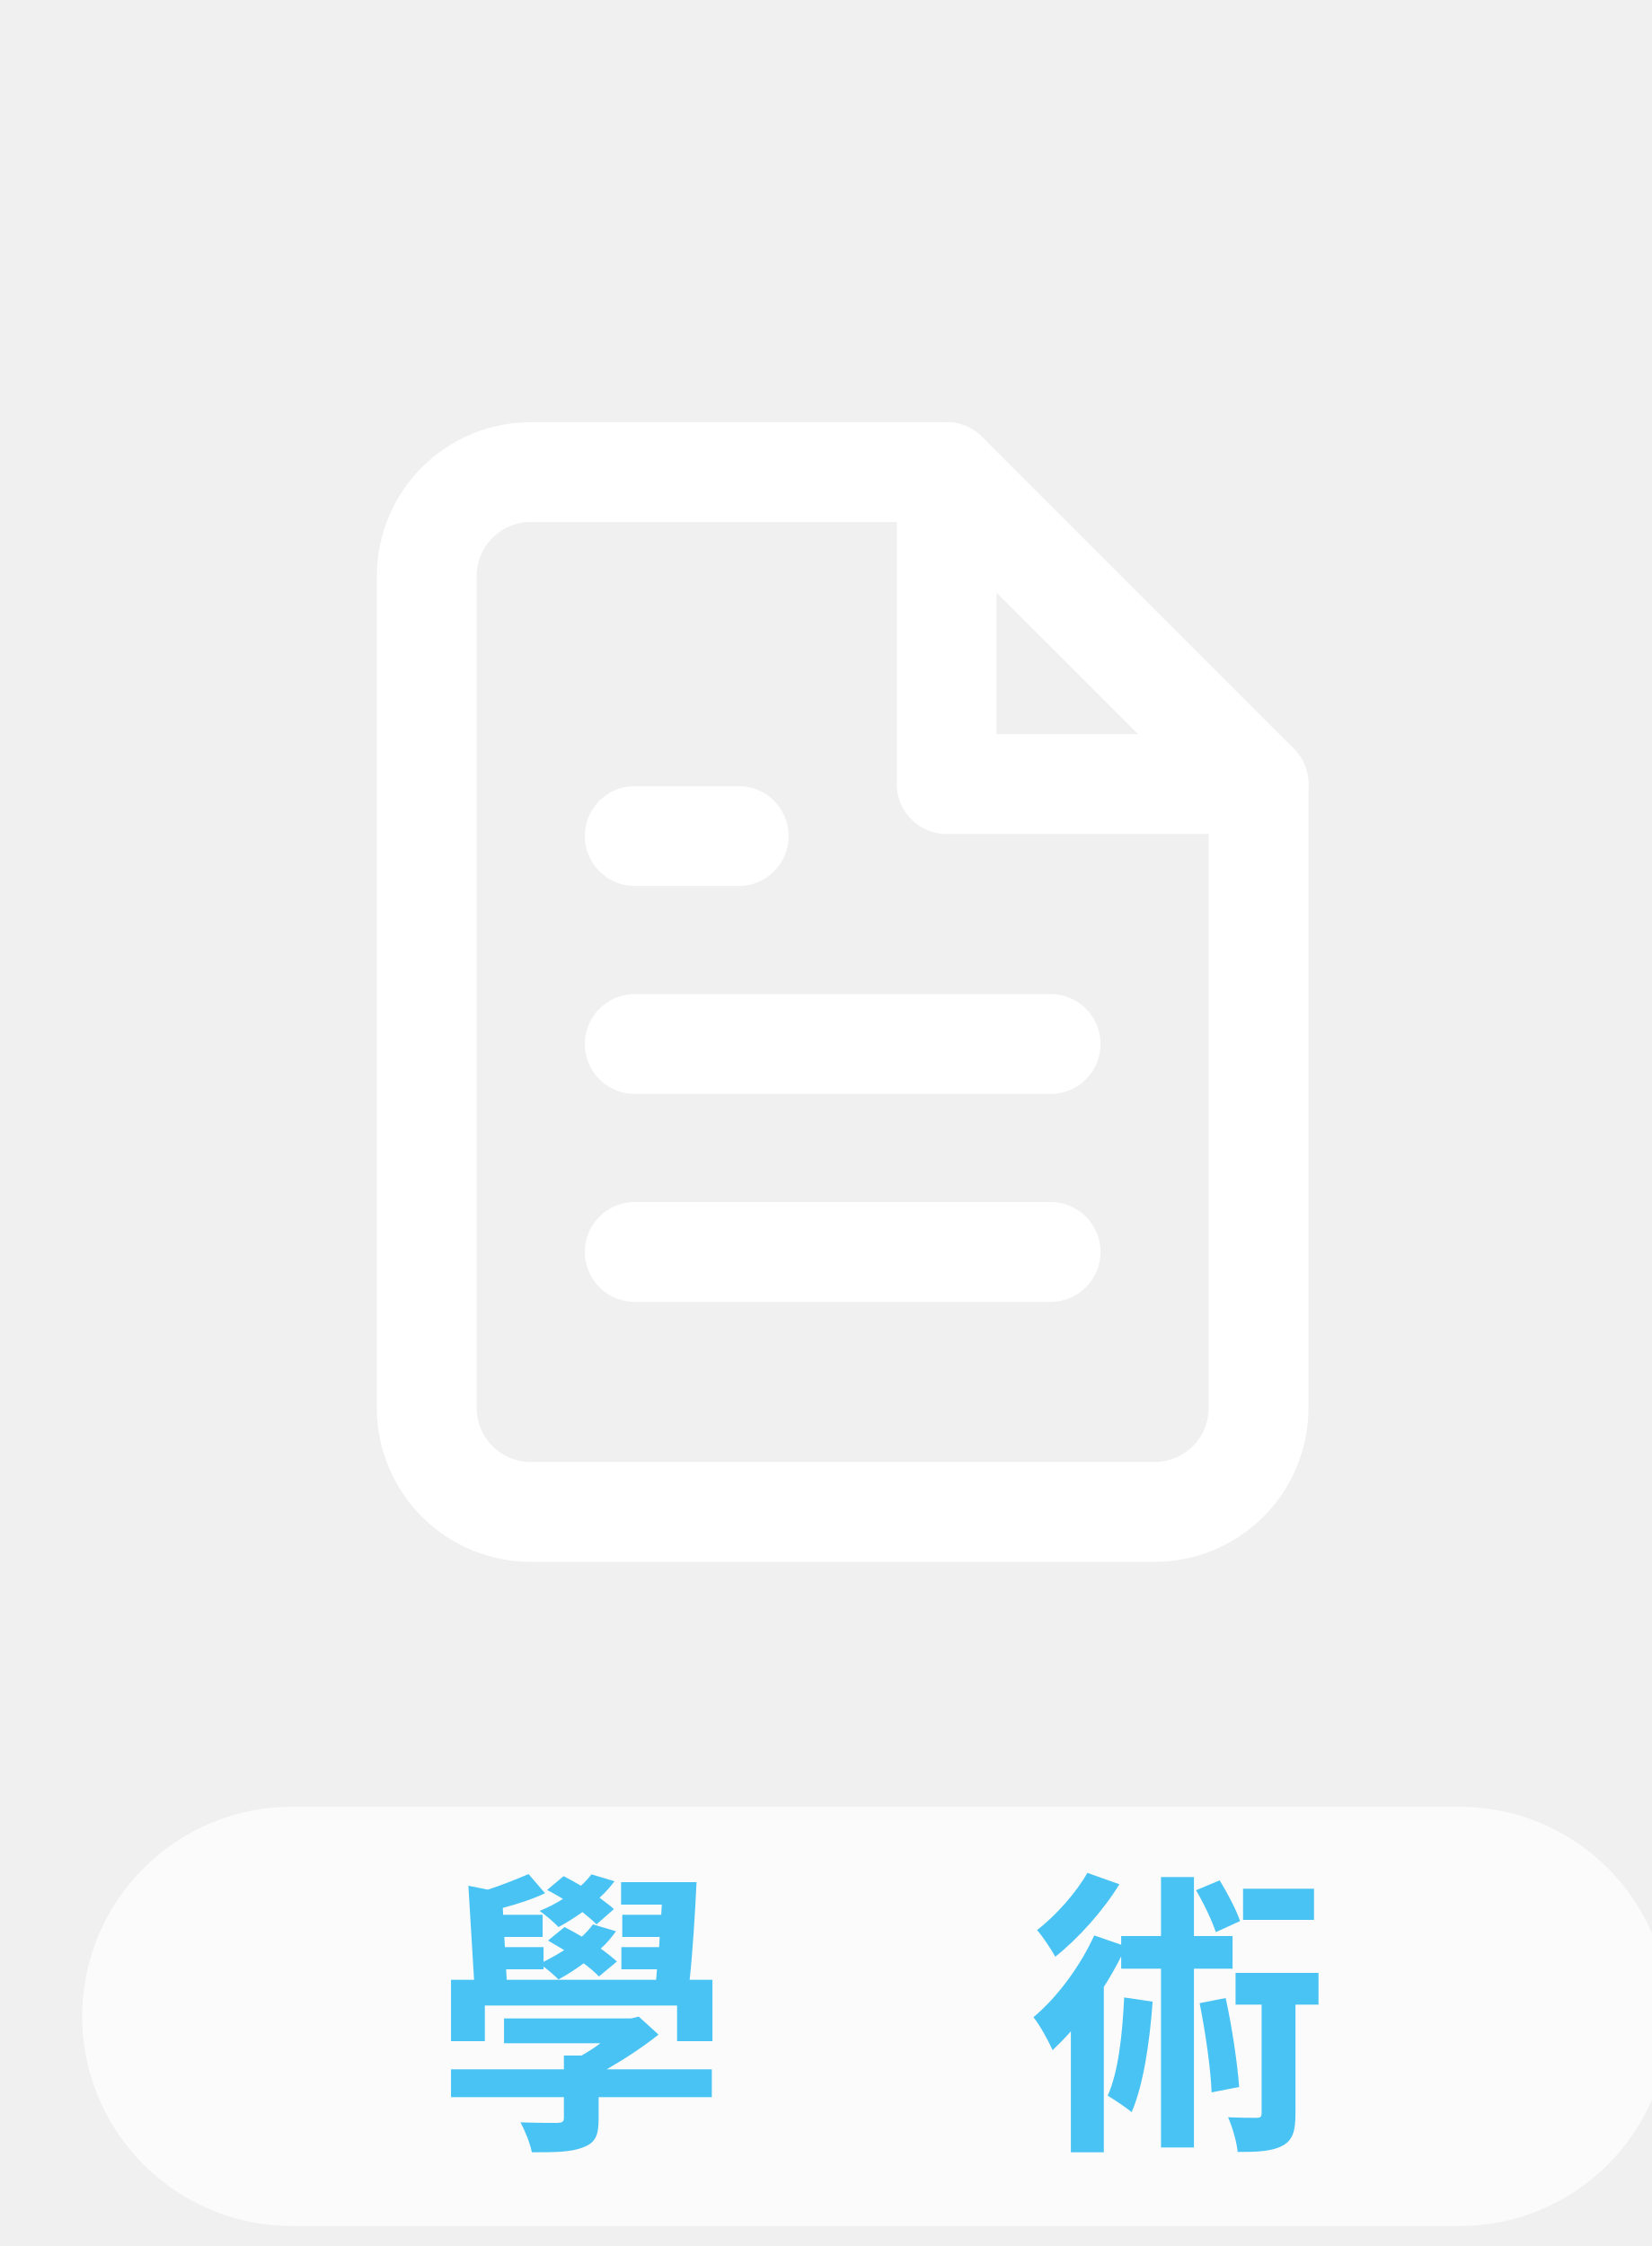
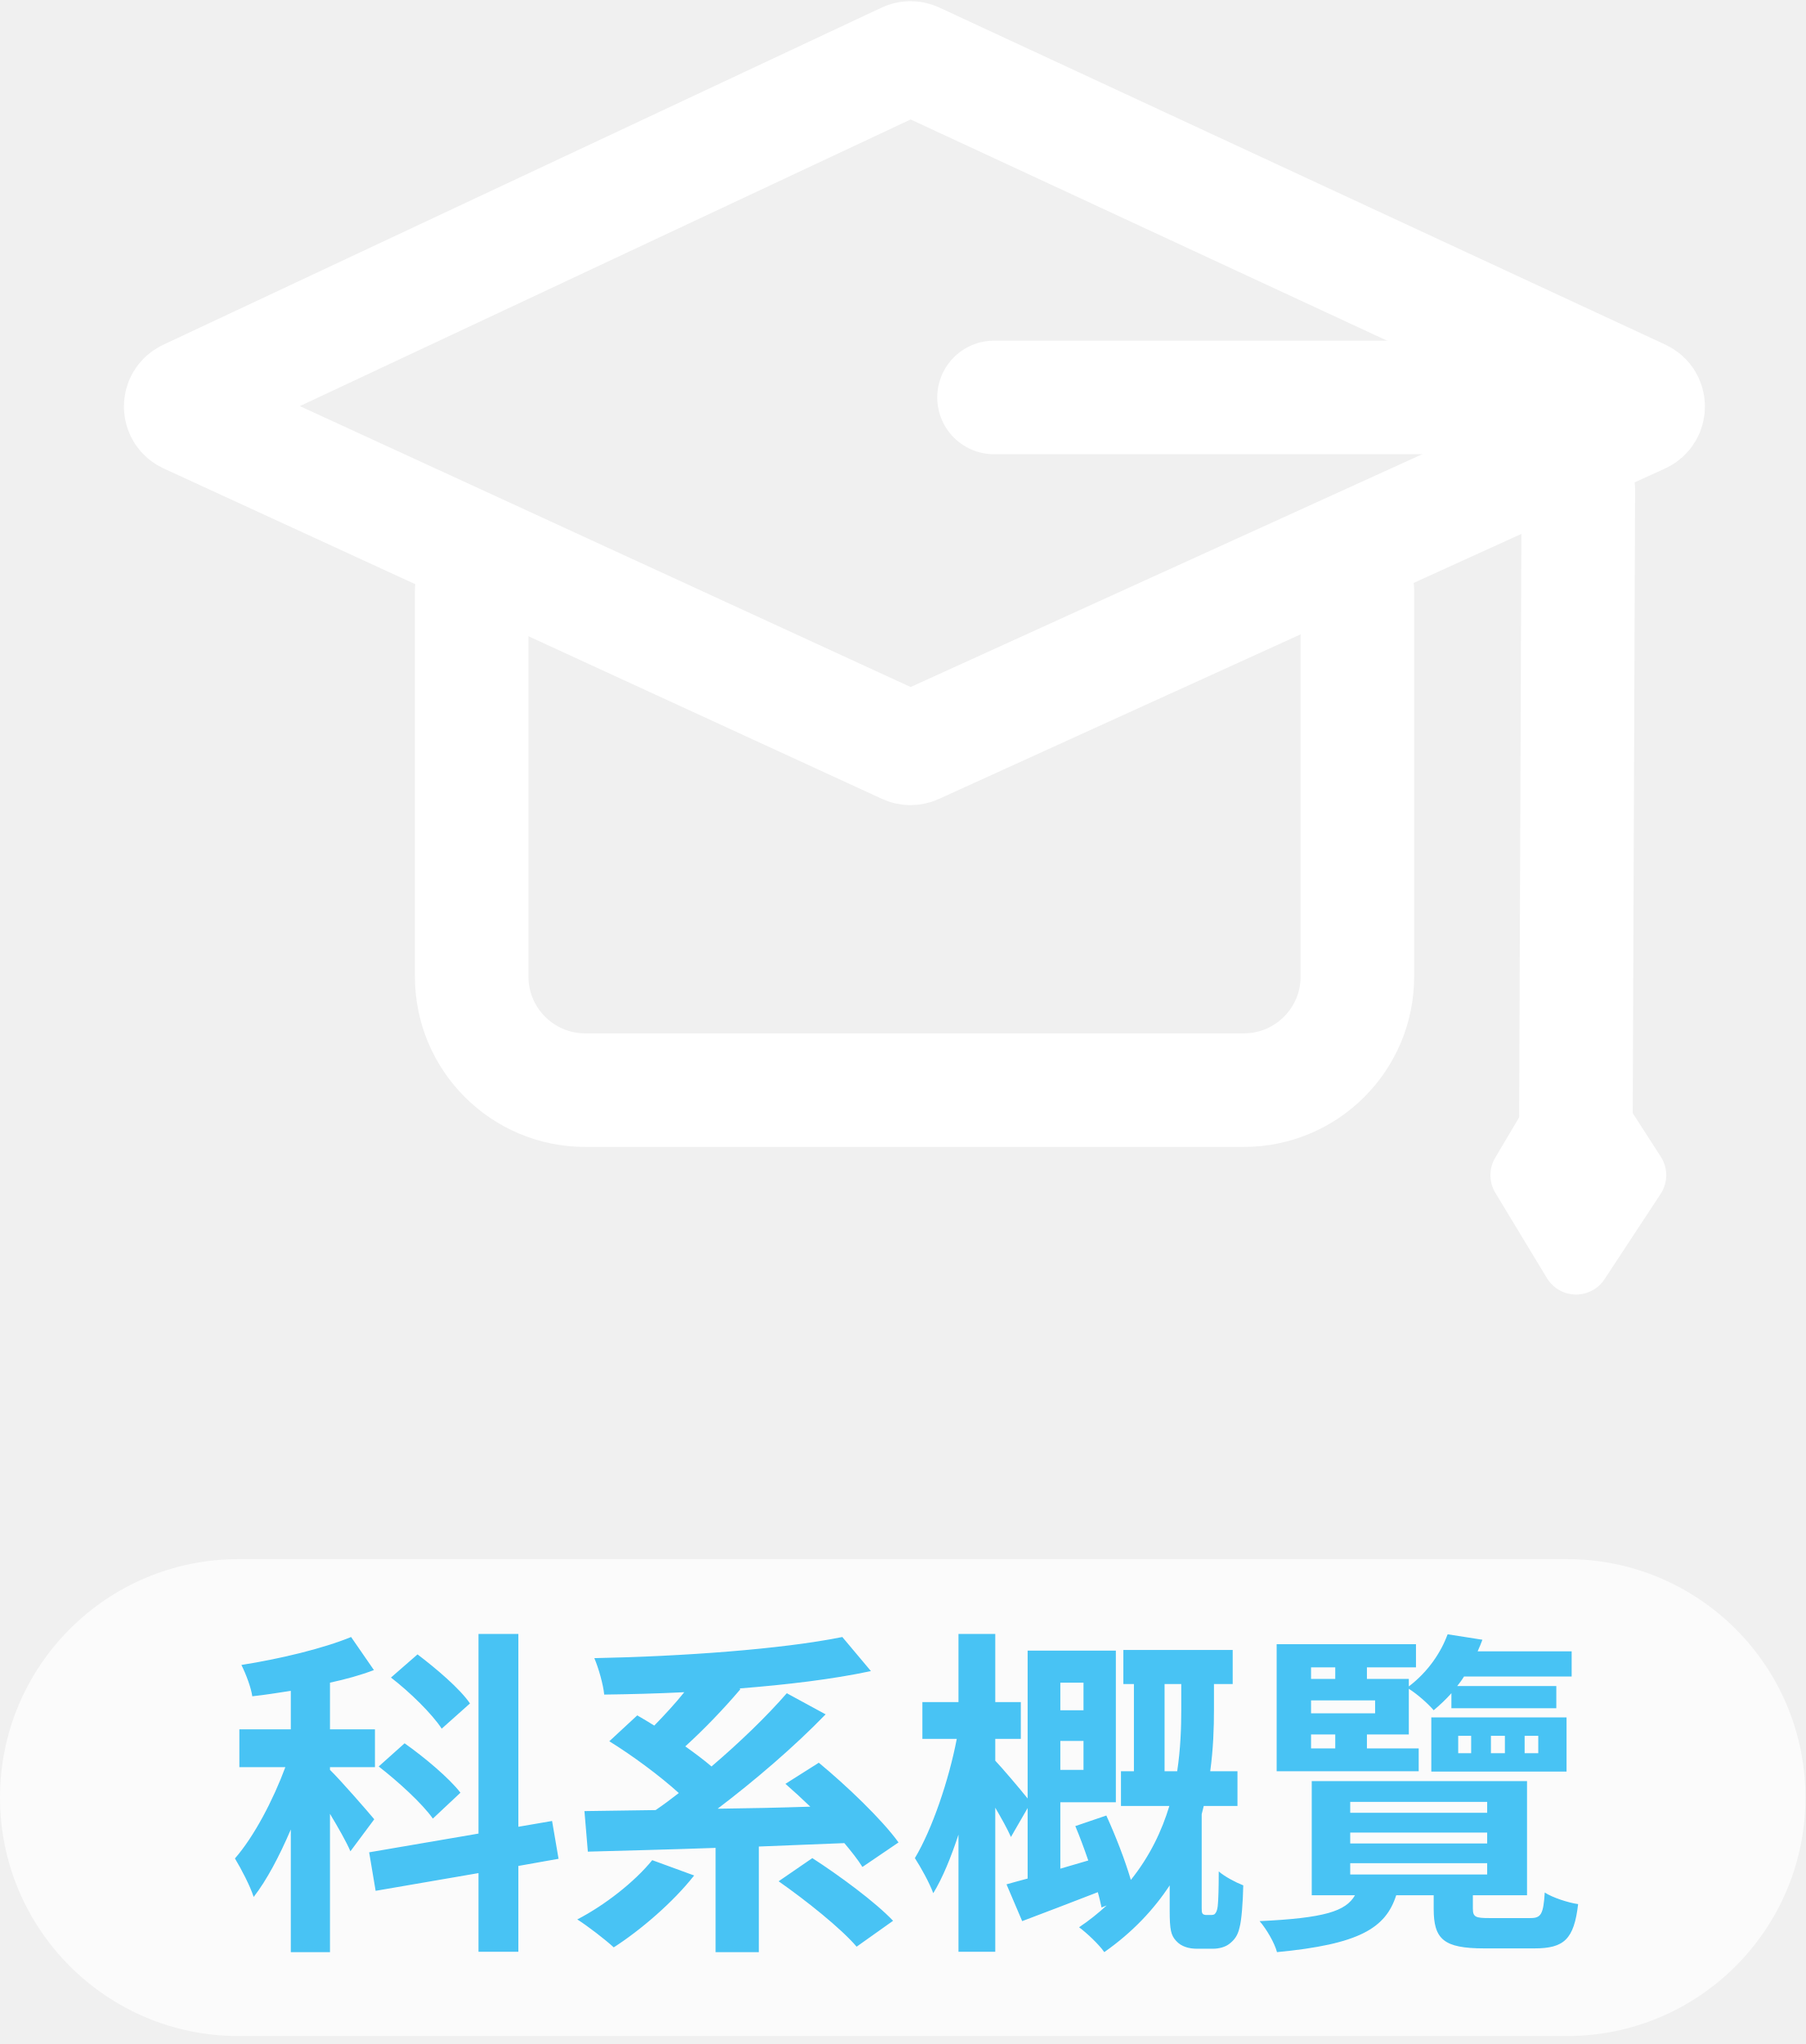
- <svg xmlns="http://www.w3.org/2000/svg" width="164" height="223" viewBox="0 0 159 225" fill="none">
-   <rect x="5" y="181" width="159" height="42" rx="21" fill="white" fill-opacity="0.71" />
-   <path d="M58.27 191.25C57.91 190.92 57.4 190.53 56.83 190.11C57.4 189.6 57.91 189.03 58.33 188.46L56.02 187.77C55.72 188.16 55.36 188.55 54.97 188.91C54.37 188.55 53.77 188.22 53.23 187.95L51.58 189.33C52.09 189.6 52.63 189.9 53.17 190.23C52.42 190.71 51.64 191.1 50.83 191.43C51.4 191.82 52.33 192.63 52.72 193.05C53.5 192.63 54.31 192.12 55.12 191.55C55.69 192 56.17 192.42 56.53 192.78L58.27 191.25ZM60.76 202.02L60.01 202.2H47.26V204.69H56.92C56.32 205.14 55.66 205.56 55.03 205.92H53.26V207.3H41.95V210.09H53.26V212.16C53.26 212.55 53.11 212.64 52.63 212.67C52.15 212.67 50.38 212.67 48.91 212.61C49.36 213.45 49.87 214.68 50.05 215.61C52.3 215.61 53.95 215.61 55.15 215.13C56.41 214.68 56.74 213.93 56.74 212.28V210.09H68.08V207.3H57.55C59.38 206.25 61.24 205.02 62.74 203.82L60.76 202.02ZM65.86 198.33C66.16 195.54 66.4 191.73 66.55 188.55H58.99V190.8H63.07L63.01 191.82H59.11V194.04H62.86L62.8 195.06H59.02V197.28H62.59L62.5 198.33H47.53L47.47 197.28H51.22V197.01C51.76 197.4 52.39 197.97 52.72 198.3C53.53 197.85 54.4 197.31 55.24 196.68C55.87 197.16 56.41 197.61 56.77 198L58.57 196.5C58.15 196.11 57.58 195.66 56.95 195.21C57.55 194.67 58.06 194.07 58.48 193.47L56.17 192.78C55.87 193.2 55.48 193.62 55.06 194.01C54.46 193.65 53.86 193.32 53.32 193.05L51.67 194.4C52.18 194.7 52.75 195.03 53.29 195.36C52.63 195.78 51.94 196.17 51.22 196.53V195.06H47.35L47.29 194.04H51.13V191.82H47.17L47.14 191.13C48.52 190.77 50.11 190.26 51.37 189.66L49.72 187.74C48.67 188.19 47.05 188.85 45.64 189.3L43.69 188.91L44.26 198.33H41.95V204.48H45.34V200.91H64.6V204.48H68.14V198.33H65.86ZM128.413 189.21H121.303V192.33H128.413V189.21ZM121.003 192.45C120.643 191.34 119.743 189.66 118.963 188.37L116.593 189.36C117.373 190.68 118.213 192.45 118.573 193.56L121.003 192.45ZM105.703 187.62C104.653 189.51 102.583 191.88 100.663 193.35C101.203 193.95 102.073 195.27 102.493 196.02C104.803 194.19 107.323 191.37 108.913 188.76L105.703 187.62ZM109.393 200.1C109.213 203.79 108.823 207.54 107.743 209.94C108.403 210.33 109.633 211.17 110.143 211.59C111.313 208.86 111.943 204.69 112.243 200.52L109.393 200.1ZM120.253 197.22V193.95H116.383V188.04H113.083V193.95H109.093V194.82L106.393 193.89C104.983 196.98 102.673 200.1 100.303 202.08C100.933 202.83 101.893 204.63 102.223 205.38C102.823 204.81 103.453 204.18 104.053 203.49V215.61H107.353V199.05C107.983 198.06 108.583 197.01 109.093 195.99V197.22H113.083V215.13H116.383V197.22H120.253ZM116.953 200.67C117.523 203.52 118.063 207.21 118.153 209.61L120.913 209.07C120.733 206.64 120.193 203.04 119.563 200.16L116.953 200.67ZM128.863 197.64H120.553V200.82H123.163V211.68C123.163 212.07 123.043 212.16 122.653 212.16C122.293 212.16 121.033 212.16 119.803 212.1C120.253 213.15 120.673 214.59 120.763 215.58C122.743 215.58 124.213 215.52 125.263 214.95C126.313 214.38 126.553 213.42 126.553 211.74V200.82H128.863V197.64Z" fill="#2ABAF3" fill-opacity="0.85" />
-   <g clip-path="url(#clip0)">
-     <path d="M91.606 47.295H49.94C47.177 47.295 44.528 48.392 42.574 50.346C40.621 52.299 39.523 54.949 39.523 57.712V141.045C39.523 143.808 40.621 146.457 42.574 148.411C44.528 150.364 47.177 151.462 49.94 151.462H112.44C115.203 151.462 117.852 150.364 119.806 148.411C121.759 146.457 122.857 143.808 122.857 141.045V78.545L91.606 47.295Z" stroke="white" stroke-width="10" stroke-linecap="round" stroke-linejoin="round" />
-     <path d="M91.607 47.295V78.545H122.857" stroke="white" stroke-width="10" stroke-linecap="round" stroke-linejoin="round" />
-     <path d="M102.023 104.587H60.357" stroke="white" stroke-width="10" stroke-linecap="round" stroke-linejoin="round" />
-     <path d="M102.023 125.42H60.357" stroke="white" stroke-width="10" stroke-linecap="round" stroke-linejoin="round" />
-     <path d="M70.773 83.753H65.565H60.357" stroke="white" stroke-width="10" stroke-linecap="round" stroke-linejoin="round" />
-   </g>
-   <defs>
-     <clipPath id="clip0">
-       <rect width="160.224" height="164.936" fill="white" transform="translate(0.540039 0.699707)" />
-     </clipPath>
-   </defs>
+ <svg xmlns="http://www.w3.org/2000/svg" width="159" height="180" viewBox="0 0 159 180" fill="none">
+   <rect y="137.3" width="159" height="42" rx="21" fill="white" fill-opacity="0.71" />
+   <path d="M41.39 150.01C40.49 148.69 38.39 146.92 36.77 145.69L34.43 147.73C36.11 149.02 38.06 150.94 38.9 152.23L41.39 150.01ZM40.55 157.87C39.56 156.58 37.34 154.72 35.63 153.52L33.35 155.56C35.09 156.91 37.19 158.83 38.12 160.15L40.55 157.87ZM32.96 160.21C32.39 159.52 29.93 156.7 29.06 155.86V155.62H33.02V152.29H29.06V148.18C30.44 147.88 31.76 147.52 32.93 147.07L30.92 144.16C28.43 145.18 24.68 146.08 21.26 146.62C21.65 147.4 22.1 148.57 22.22 149.38C23.33 149.26 24.44 149.08 25.61 148.9V152.29H21.08V155.62H25.13C24.05 158.53 22.37 161.74 20.69 163.66C21.23 164.56 22.01 166.03 22.34 167.05C23.51 165.55 24.62 163.42 25.61 161.11V171.91H29.06V159.73C29.78 160.93 30.5 162.19 30.86 163.03L32.96 160.21ZM49.19 163.69L48.62 160.36L45.65 160.87V143.89H42.14V161.47L32.51 163.12L33.08 166.51L42.14 164.95V171.88H45.65V164.32L49.19 163.69ZM57.44 163.81C55.88 165.73 53.27 167.77 50.84 169.03C51.74 169.6 53.3 170.8 54.05 171.49C56.39 169.99 59.27 167.53 61.13 165.16L57.44 163.81ZM79.13 162.25C77.66 160.21 74.54 157.24 72.11 155.23L69.17 157.09C69.86 157.69 70.61 158.38 71.36 159.1C68.6 159.19 65.84 159.25 63.2 159.28C66.44 156.82 69.92 153.85 72.71 150.97L69.29 149.11C67.52 151.15 65.12 153.46 62.66 155.56C62 154.99 61.19 154.39 60.35 153.79C61.94 152.35 63.71 150.52 65.21 148.75L65.12 148.69C69.29 148.36 73.34 147.88 76.7 147.16L74.18 144.16C68.84 145.24 60.05 145.87 52.34 146.02C52.7 146.86 53.12 148.3 53.21 149.23C55.46 149.2 57.86 149.14 60.26 149.02C59.45 150.04 58.49 151.06 57.62 151.96C57.08 151.63 56.6 151.33 56.12 151.06L53.66 153.34C55.7 154.6 58.13 156.4 59.78 157.9C59.09 158.44 58.4 158.95 57.74 159.4C55.43 159.43 53.3 159.46 51.47 159.49L51.77 163.06C54.89 162.97 58.82 162.88 63.02 162.73V171.91H66.83V162.61C69.32 162.52 71.84 162.4 74.36 162.31C74.99 163.06 75.56 163.78 75.95 164.41L79.13 162.25ZM68.57 165.67C70.97 167.35 74.06 169.81 75.44 171.43L78.65 169.15C77.09 167.5 73.91 165.16 71.54 163.63L68.57 165.67ZM95.42 148.18V150.61H93.38V148.18H95.42ZM93.38 155.86V153.31H95.42V155.86H93.38ZM102.56 155.98V148.3H104.03V150.55C104.03 152.14 103.97 154 103.67 155.98H102.56ZM106.25 168.64C106.1 168.64 105.95 168.61 105.89 168.49C105.83 168.4 105.83 168.22 105.83 168.04V159.76C105.89 159.52 105.95 159.28 106.01 159.04H108.98V155.98H106.58C106.85 154 106.91 152.17 106.91 150.55V148.3H108.56V145.3H98.93V148.3H99.86V155.98H98.72V159.04H102.98C102.32 161.23 101.27 163.45 99.59 165.55C99.08 163.81 98.24 161.65 97.43 159.88L94.7 160.81C95.09 161.74 95.48 162.79 95.84 163.84L93.38 164.56V158.71H98.27V145.36H90.5V158.38C89.81 157.51 88.22 155.65 87.65 155.05V153.13H89.9V149.89H87.65V143.89H84.41V149.89H81.23V153.13H84.26C83.57 156.73 82.1 161.08 80.57 163.63C81.11 164.47 81.83 165.76 82.19 166.72C83 165.4 83.75 163.57 84.41 161.56V171.88H87.65V159.19C88.19 160.12 88.73 161.08 89.03 161.77L90.5 159.22V165.43C89.81 165.61 89.18 165.79 88.64 165.94L90.02 169.18C92 168.43 94.37 167.53 96.68 166.63C96.83 167.14 96.92 167.59 97.01 167.98L97.46 167.8C96.74 168.46 95.93 169.12 95.03 169.72C95.72 170.23 96.8 171.25 97.25 171.91C99.77 170.14 101.63 168.13 103.01 166.03V168.25C103.01 169.96 103.13 170.44 103.58 170.92C104.03 171.43 104.72 171.61 105.41 171.61H106.82C107.36 171.61 107.93 171.46 108.29 171.16C108.71 170.83 109.01 170.44 109.16 169.75C109.34 169.12 109.46 167.53 109.49 166.03C108.8 165.76 107.84 165.25 107.33 164.8C107.33 166.18 107.3 167.35 107.24 167.86C107.21 168.16 107.12 168.4 107.03 168.49C106.97 168.61 106.82 168.64 106.64 168.64H106.25ZM115.46 152.74H117.59V153.97H115.46V152.74ZM117.59 146.83V147.85H115.46V146.83H117.59ZM121.1 150.88H115.46V149.74H121.1V150.88ZM124.94 153.97H120.38V152.74H124.07V148.72C124.79 149.17 125.75 150.01 126.26 150.61C126.83 150.13 127.37 149.62 127.82 149.11V150.43H137.06V148.48H128.33C128.54 148.21 128.75 147.94 128.93 147.64H138.41V145.42H130.13C130.28 145.09 130.43 144.73 130.55 144.4L127.49 143.92C126.92 145.45 125.84 147.16 124.07 148.51V147.85H120.38V146.83H124.7V144.79H112.43V155.98H124.94V153.97ZM128.42 152.86H129.56V154.39H128.42V152.86ZM131.3 152.86H132.53V154.39H131.3V152.86ZM134.27 152.86H135.47V154.39H134.27V152.86ZM126.05 156.01H137.96V151.24H126.05V156.01ZM118.91 164.08H130.97V165.07H118.91V164.08ZM118.91 161.38H130.97V162.34H118.91V161.38ZM118.91 158.68H130.97V159.64H118.91V158.68ZM131.15 168.91C129.95 168.91 129.71 168.82 129.71 168.07V166.9H134.48V156.85H115.52V166.9H119.33C118.52 168.31 116.66 168.91 110.93 169.18C111.53 169.87 112.25 171.1 112.46 171.91C119.69 171.22 122.03 169.81 122.96 166.9H126.26V168.1C126.26 170.77 127.13 171.58 130.7 171.58H135.14C137.75 171.58 138.62 170.77 138.98 167.68C138.11 167.56 136.73 167.11 136.04 166.66C135.92 168.58 135.71 168.91 134.78 168.91H131.15Z" fill="#2ABAF3" fill-opacity="0.85" />
+   <path d="M79.763 5.198L16.488 34.894C15.718 35.255 15.723 36.352 16.495 36.707L79.77 65.809C80.034 65.93 80.338 65.931 80.602 65.811L144.56 36.709C145.338 36.355 145.342 35.252 144.567 34.892L80.609 5.197C80.341 5.072 80.031 5.073 79.763 5.198Z" stroke="white" stroke-width="10" stroke-linecap="round" stroke-linejoin="round" />
+   <path d="M138.8 95.825L134.255 103.489L138.8 111L143.739 103.489L138.8 95.825Z" fill="white" stroke="white" stroke-width="6" stroke-linecap="round" stroke-linejoin="round" />
+   <path d="M41.54 52V86C41.54 91.523 46.017 96 51.54 96H109.54C115.063 96 119.54 91.523 119.54 86V52" stroke="white" stroke-width="10" stroke-linecap="round" stroke-linejoin="round" />
+   <path d="M138.997 43.133L138.789 98.059" stroke="white" stroke-width="10" stroke-linecap="round" stroke-linejoin="round" />
+   <path d="M87.54 35H138.54" stroke="white" stroke-width="10" stroke-linecap="round" stroke-linejoin="round" />
</svg>
